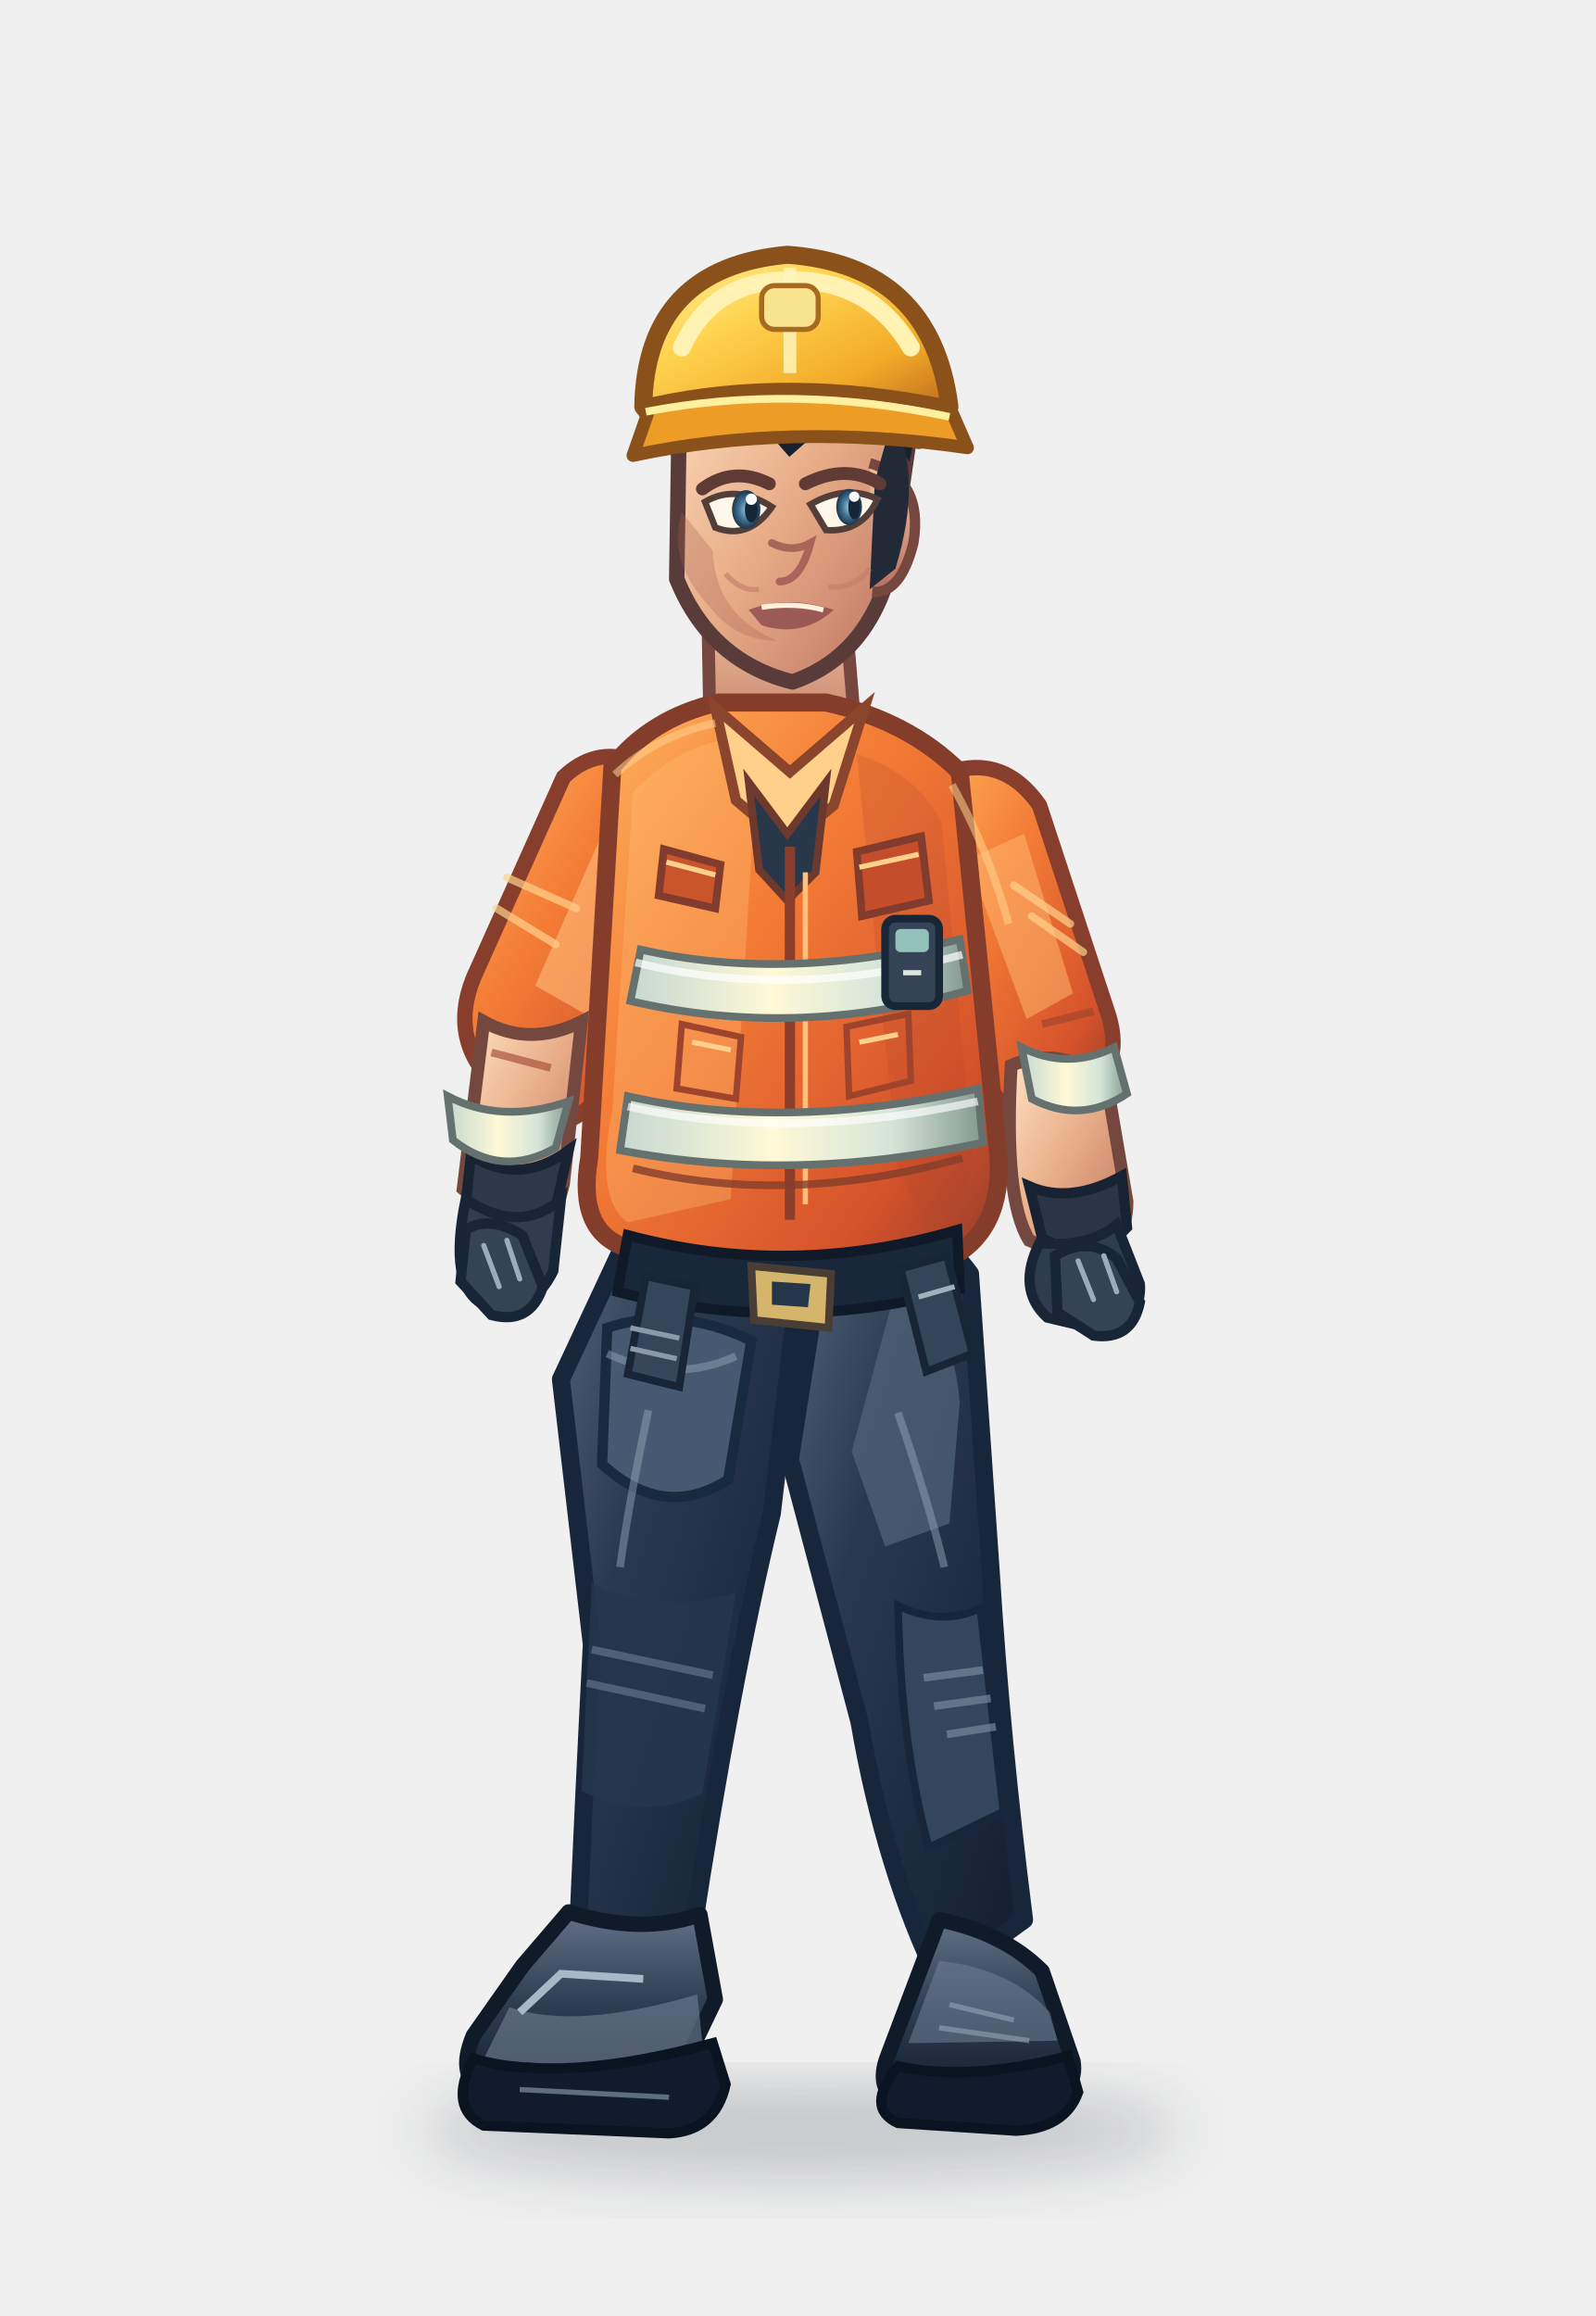
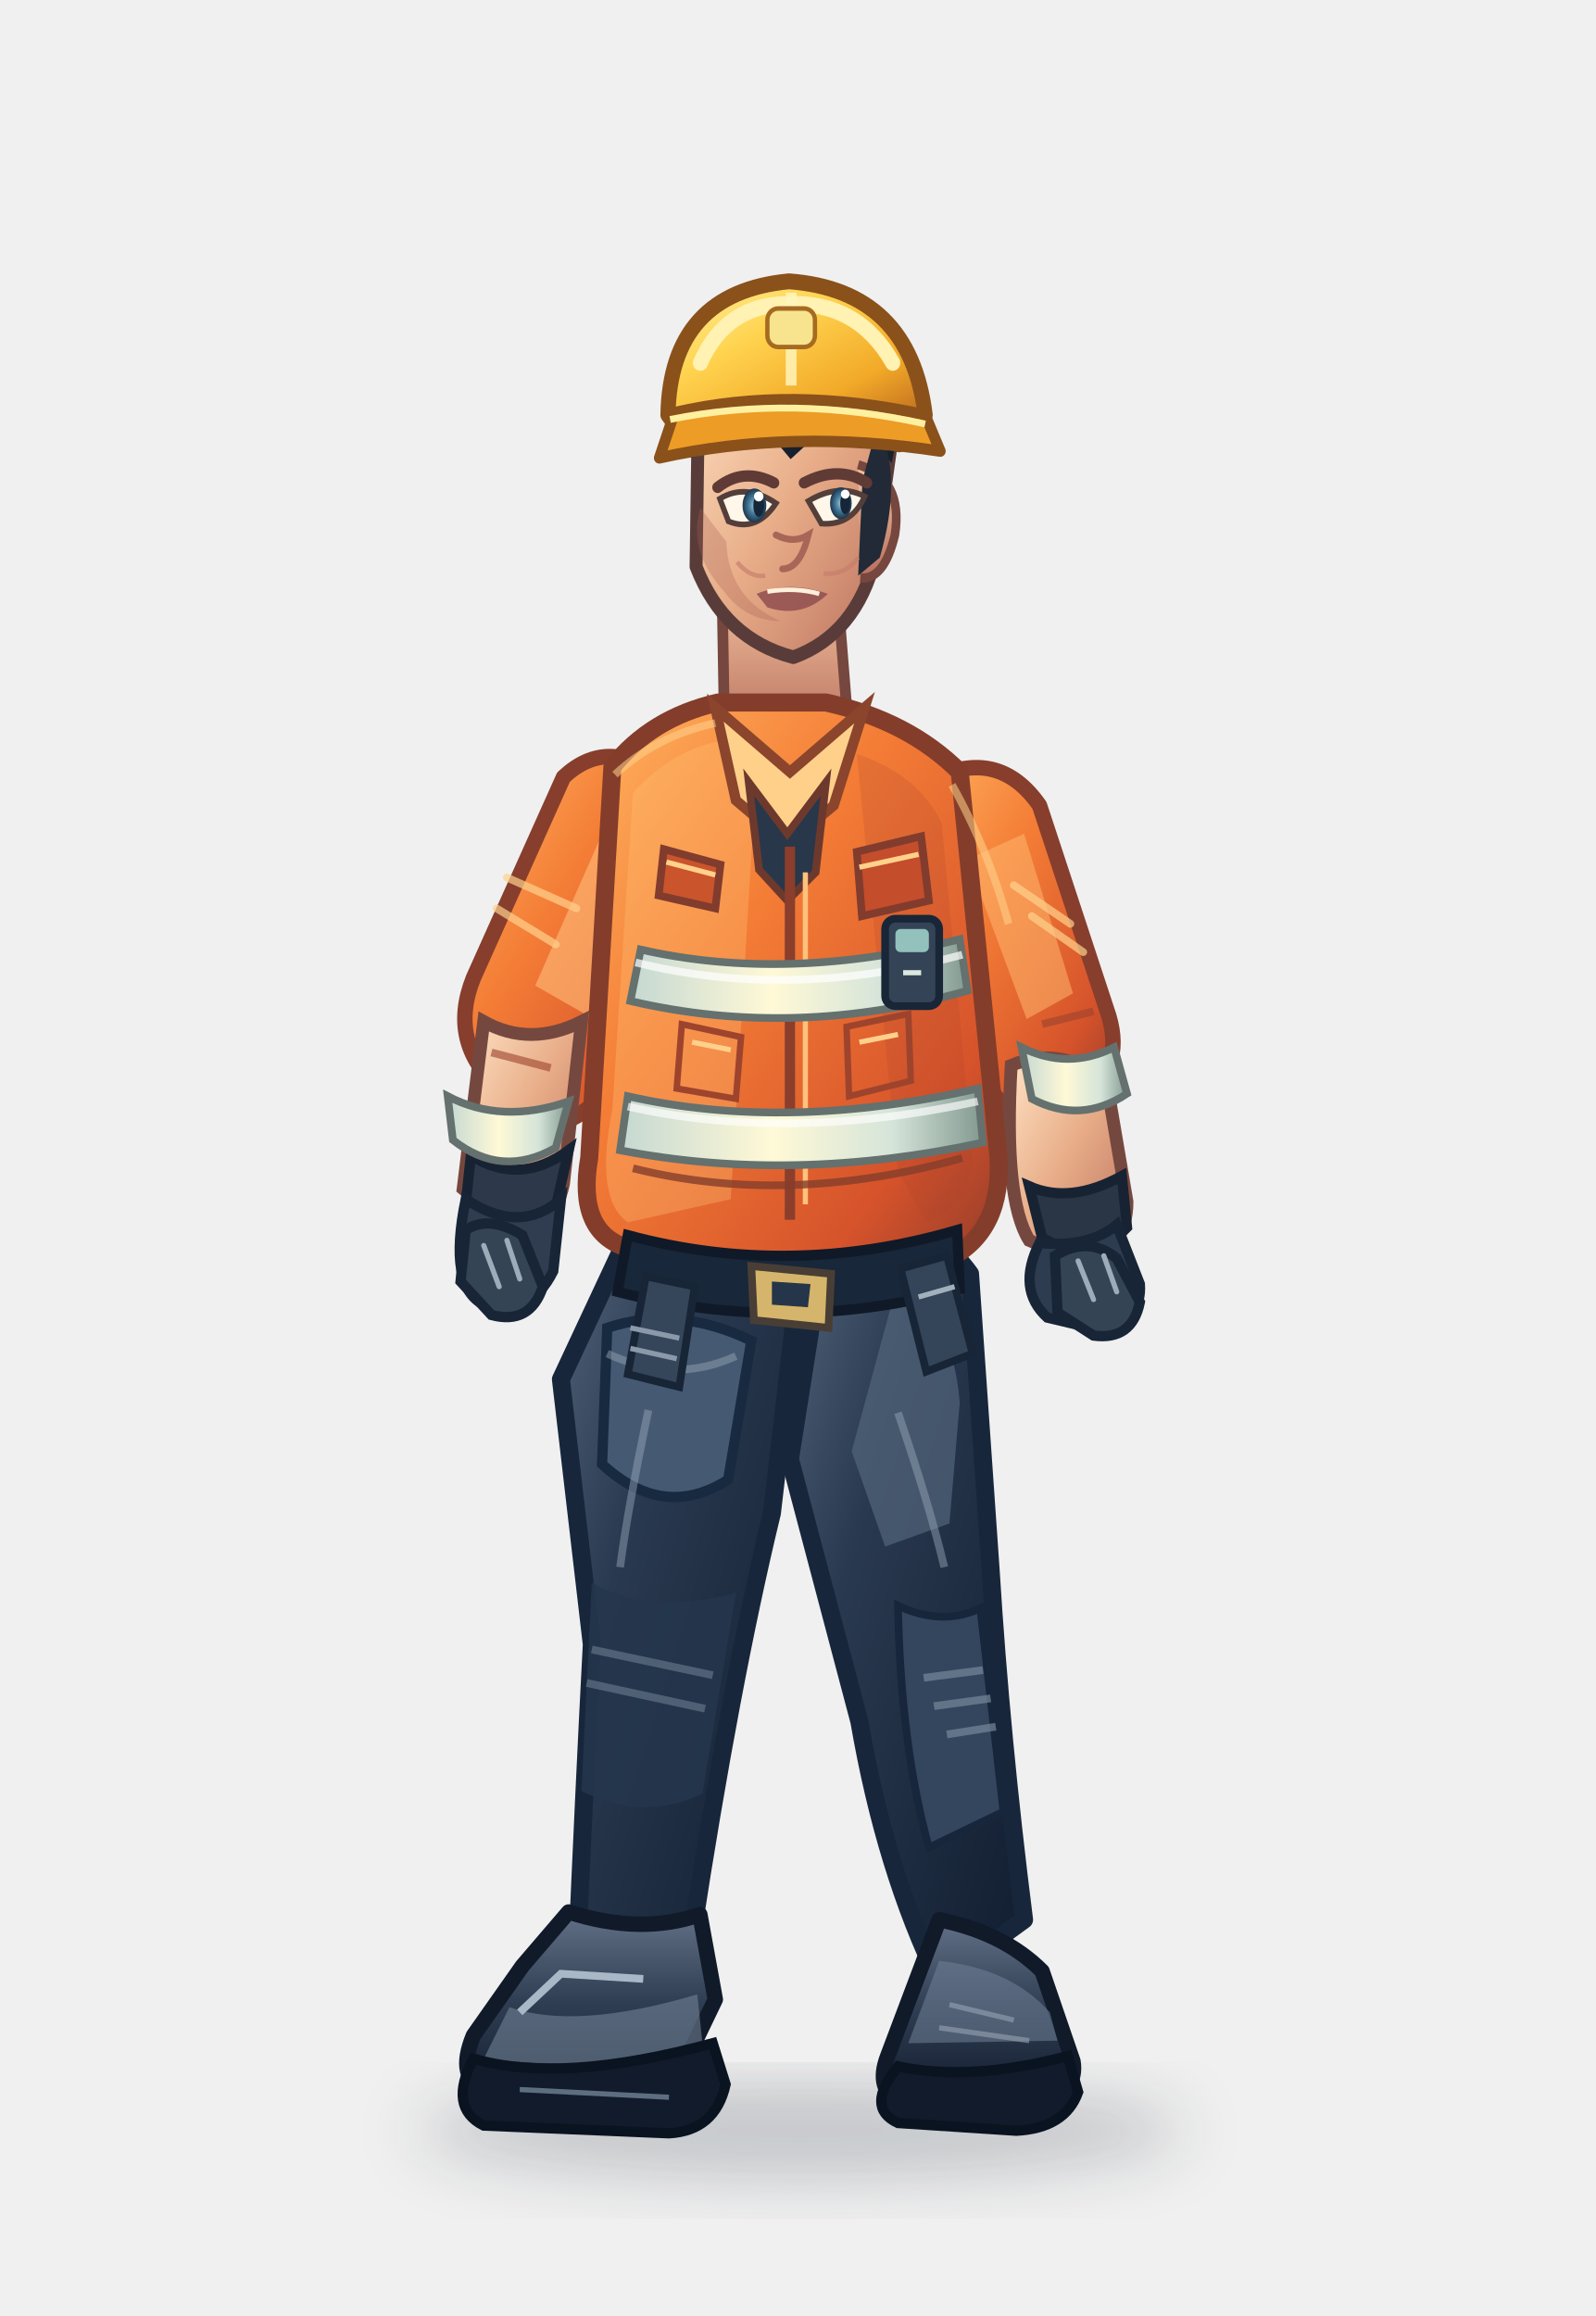
<svg xmlns="http://www.w3.org/2000/svg" viewBox="0 0 620 900" role="img" aria-labelledby="title desc">
  <defs>
    <linearGradient id="skin" x1="0" y1="0" x2="1" y2="1">
      <stop stop-color="#ffe2c4" />
      <stop offset=".48" stop-color="#e8ad88" />
      <stop offset="1" stop-color="#b96f5e" />
    </linearGradient>
    <linearGradient id="skinShadow" x1="0" y1="0" x2="0" y2="1">
      <stop stop-color="#f3c5a0" />
      <stop offset="1" stop-color="#b86e5e" />
    </linearGradient>
    <linearGradient id="helmet" x1="0" y1="0" x2=".85" y2="1">
      <stop stop-color="#fff3a3" />
      <stop offset=".36" stop-color="#ffd34f" />
      <stop offset=".72" stop-color="#f2a928" />
      <stop offset="1" stop-color="#b9651d" />
    </linearGradient>
    <linearGradient id="orange" x1="0" y1="0" x2="1" y2="1">
      <stop stop-color="#ffb35f" />
      <stop offset=".38" stop-color="#f47d36" />
      <stop offset=".78" stop-color="#d6532b" />
      <stop offset="1" stop-color="#8f3b2b" />
    </linearGradient>
    <linearGradient id="orangeLight" x1="0" y1="0" x2="0" y2="1">
      <stop stop-color="#ffd18a" />
      <stop offset="1" stop-color="#e56a30" />
    </linearGradient>
    <linearGradient id="navy" x1="0" y1="0" x2="1" y2="1">
      <stop stop-color="#53657c" />
      <stop offset=".35" stop-color="#29394f" />
      <stop offset="1" stop-color="#111d30" />
    </linearGradient>
    <linearGradient id="boot" x1="0" y1="0" x2="0" y2="1">
      <stop stop-color="#627187" />
      <stop offset=".48" stop-color="#303e53" />
      <stop offset="1" stop-color="#111b2c" />
    </linearGradient>
    <linearGradient id="reflect" x1="0" y1="0" x2="1" y2="0">
      <stop stop-color="#c5d8d2" />
      <stop offset=".42" stop-color="#fff9d6" />
      <stop offset=".75" stop-color="#d5e4d9" />
      <stop offset="1" stop-color="#829990" />
    </linearGradient>
    <radialGradient id="iris">
      <stop stop-color="#9fc5d9" />
      <stop offset=".48" stop-color="#467b9a" />
      <stop offset="1" stop-color="#1c354d" />
    </radialGradient>
    <filter id="shadow" x="-30%" y="-20%" width="160%" height="160%">
      <feGaussianBlur stdDeviation="12" />
    </filter>
    <filter id="soft" x="-20%" y="-20%" width="140%" height="140%">
      <feGaussianBlur stdDeviation="2" />
    </filter>
    <clipPath id="jacketClip">
      <path d="M238 298 Q253 279 279 273 L321 273 Q353 280 373 300 L388 449 Q390 478 369 489 Q308 506 244 485 Q224 479 229 450Z" />
    </clipPath>
  </defs>
  <ellipse cx="311" cy="828" rx="150" ry="19" fill="#172333" opacity=".2" filter="url(#shadow)" />
  <path d="M322 472 Q359 470 377 495 L385 610 Q389 675 398 746 L365 770 Q344 727 334 669 L307 567Z" fill="url(#navy)" stroke="#17263b" stroke-width="7" stroke-linejoin="round" />
  <path d="M347 505 Q370 508 373 545 L369 592 L344 601 L331 564Z" fill="#52657a" opacity=".7" />
  <path d="M349 624 Q366 632 381 625 L390 704 L361 718 Q350 678 349 624Z" fill="#34465e" stroke="#17263b" stroke-width="3" />
  <path d="M359 652 L382 649 M363 663 L385 660 M368 674 L387 671" stroke="#75879a" stroke-width="3" opacity=".7" />
  <path d="M365 746 Q390 751 405 766 L417 801 Q419 813 404 817 L350 817 Q340 812 345 799Z" fill="url(#boot)" stroke="#101a29" stroke-width="6" stroke-linejoin="round" />
  <path d="M365 762 Q393 765 408 782 L411 793 L353 794Z" fill="#708096" opacity=".55" />
  <path d="M349 803 Q377 809 415 799 L419 813 Q414 827 395 828 L349 825 Q336 819 349 803Z" fill="#111b2b" stroke="#0a1320" stroke-width="4" />
  <path d="M369 779 L394 785 M365 788 L400 793" stroke="#9daaba" stroke-width="2" opacity=".55" />
  <path d="M247 474 Q281 461 312 485 L300 588 Q284 654 269 752 L224 766 Q227 696 230 639 L218 536Z" fill="url(#navy)" stroke="#17263b" stroke-width="7" stroke-linejoin="round" />
  <path d="M236 516 Q263 507 292 521 L283 575 Q258 591 234 569Z" fill="#455a72" stroke="#182a40" stroke-width="4" />
  <path d="M236 526 Q262 538 286 527" fill="none" stroke="#91a0b0" stroke-width="3" opacity=".5" />
  <path d="M230 615 Q253 628 286 619 L273 697 Q250 708 226 696Z" fill="#25364c" opacity=".85" />
  <path d="M230 641 L277 651 M228 654 L274 664" stroke="#738398" stroke-width="3" opacity=".55" />
  <path d="M221 743 Q249 752 272 744 L278 777 L266 802 Q261 814 245 816 L189 812 Q177 808 184 791 L203 764Z" fill="url(#boot)" stroke="#101a29" stroke-width="6" stroke-linejoin="round" />
  <path d="M198 780 Q224 789 271 775 L273 794 Q242 806 188 800Z" fill="#718095" opacity=".6" />
  <path d="M184 800 Q218 810 277 794 L282 810 Q278 828 260 829 L188 826 Q174 819 184 800Z" fill="#111b2b" stroke="#0a1320" stroke-width="4" />
  <path d="M202 782 L218 767 L250 769" fill="none" stroke="#aab7c6" stroke-width="3" />
  <path d="M202 812 L260 815" stroke="#5e6e81" stroke-width="2" />
  <path d="M362 303 Q388 290 404 313 L430 392 Q438 414 421 426 L401 437 Q382 427 378 407 L354 347Z" fill="url(#orange)" stroke="#873e2d" stroke-width="6" stroke-linejoin="round" />
  <path d="M398 324 L417 386 L399 396 L376 334Z" fill="#ffb96f" opacity=".52" />
  <path d="M393 414 Q412 406 430 420 L438 467 Q438 485 421 491 L400 482 Q390 466 393 414Z" fill="url(#skin)" stroke="#75483f" stroke-width="5" />
  <path d="M400 461 Q416 468 436 457 L438 477 Q424 492 405 481Z" fill="#2a3545" stroke="#172333" stroke-width="4" />
  <path d="M404 483 Q423 485 434 476 L443 499 Q444 513 428 517 L407 512 Q395 501 404 483Z" fill="#2e3c50" stroke="#182537" stroke-width="4" />
  <path d="M257 302 Q236 286 219 302 L184 380 Q174 405 194 423 L217 437 Q237 430 243 406 L275 348Z" fill="url(#orange)" stroke="#873e2d" stroke-width="6" stroke-linejoin="round" />
  <path d="M238 315 L208 383 L229 395 L259 335Z" fill="#ffbc79" opacity=".6" />
  <path d="M188 397 Q206 407 226 397 L219 460 Q215 479 199 478 L180 462Z" fill="url(#skin)" stroke="#75483f" stroke-width="5" />
  <path d="M183 449 Q202 461 221 447 L216 469 Q198 485 181 468Z" fill="#2d394b" stroke="#172333" stroke-width="4" />
  <path d="M181 466 Q202 480 218 466 L215 494 Q206 512 188 507 Q174 500 181 466Z" fill="#303d51" stroke="#182537" stroke-width="4" />
  <path d="M187 483 L202 489 M184 491 L199 497" stroke="#92a0ae" stroke-width="2" opacity=".7" />
-   <path d="M275 233 L328 231 L333 291 Q307 315 276 288Z" fill="url(#skinShadow)" stroke="#75473e" stroke-width="5" />
-   <path d="M264 160 Q275 127 308 129 Q346 131 354 166 L346 221 Q337 255 308 265 Q276 257 263 225Z" fill="url(#skin)" stroke="#593c39" stroke-width="6" stroke-linejoin="round" />
-   <path d="M265 199 Q259 218 276 236 Q286 249 302 249 Q278 239 277 214Z" fill="#a85f55" opacity=".3" />
-   <path d="M338 180 Q359 186 355 211 Q350 231 339 230" fill="url(#skinShadow)" stroke="#75473e" stroke-width="4" />
-   <path d="M262 174 Q249 145 270 132 Q287 112 317 122 Q348 118 357 149 L352 174 Q338 159 323 160 L307 174 L293 158 Q279 170 262 174Z" fill="#28303c" stroke="#17202c" stroke-width="5" />
-   <path d="M266 154 Q283 123 311 128 Q292 141 282 158Z" fill="#566173" opacity=".65" />
-   <path d="M347 162 Q359 185 348 221 L338 229 L340 187Z" fill="#222a37" />
-   <path d="M273 190 Q285 181 299 188" fill="none" stroke="#603b36" stroke-width="5" stroke-linecap="round" />
-   <path d="M313 188 Q329 180 342 188" fill="none" stroke="#603b36" stroke-width="5" stroke-linecap="round" />
-   <path d="M274 195 Q286 188 300 197 Q291 210 278 205Z" fill="#fff7e9" stroke="#533e3a" stroke-width="2.5" />
-   <path d="M315 196 Q329 188 341 194 Q335 207 321 206Z" fill="#fff7e9" stroke="#533e3a" stroke-width="2.5" />
-   <ellipse cx="290" cy="198" rx="5.5" ry="7.5" fill="url(#iris)" />
-   <ellipse cx="330" cy="197" rx="5" ry="7" fill="url(#iris)" />
-   <ellipse cx="292" cy="198" rx="2.5" ry="5" fill="#142638" />
-   <ellipse cx="332" cy="197" rx="2.3" ry="4.8" fill="#142638" />
-   <circle cx="292" cy="194" r="2.2" fill="#fff" />
-   <circle cx="332" cy="193" r="2" fill="#fff" />
-   <path d="M300 211 Q308 215 315 211 Q311 226 303 226" fill="none" stroke="#a76658" stroke-width="3" stroke-linecap="round" />
-   <path d="M291 237 Q306 231 324 237 Q312 248 296 243Z" fill="#914f50" opacity=".85" />
-   <path d="M296 236 Q309 234 320 237" fill="none" stroke="#fff0db" stroke-width="2" />
-   <path d="M282 223 Q288 230 295 229 M322 228 Q332 229 338 221" fill="none" stroke="#c57c6b" stroke-width="2" opacity=".65" />
-   <path d="M250 158 Q251 104 306 99 Q362 103 369 158 L357 171 Q307 151 260 171Z" fill="url(#helmet)" stroke="#8a511b" stroke-width="7" stroke-linejoin="round" />
-   <path d="M265 135 Q277 109 306 109 Q338 108 354 135" fill="none" stroke="#fff2b2" stroke-width="7" stroke-linecap="round" />
-   <path d="M307 104 L307 145" stroke="#fff4ba" stroke-width="5" opacity=".85" />
-   <path d="M253 157 Q307 145 369 158 L376 174 Q307 164 246 177Z" fill="#ed9c25" stroke="#8a511b" stroke-width="5" stroke-linejoin="round" />
-   <path d="M251 160 Q308 149 369 162" fill="none" stroke="#fff0a0" stroke-width="3" />
-   <rect x="296" y="111" width="22" height="17" rx="5" fill="#f8e48e" stroke="#a66a20" stroke-width="2" />
+   <g transform="translate(310 185) scale(.84 .88) translate(-310 -185)">
+     <path d="M275 233 L328 231 L333 291 Q307 315 276 288Z" fill="url(#skinShadow)" stroke="#75473e" stroke-width="5" />
+     <path d="M264 160 Q275 127 308 129 Q346 131 354 166 L346 221 Q337 255 308 265 Q276 257 263 225Z" fill="url(#skin)" stroke="#593c39" stroke-width="6" stroke-linejoin="round" />
+     <path d="M265 199 Q259 218 276 236 Q286 249 302 249 Q278 239 277 214Z" fill="#a85f55" opacity=".3" />
+     <path d="M338 180 Q359 186 355 211 Q350 231 339 230" fill="url(#skinShadow)" stroke="#75473e" stroke-width="4" />
+     <path d="M262 174 Q249 145 270 132 Q287 112 317 122 Q348 118 357 149 L352 174 Q338 159 323 160 L307 174 L293 158 Q279 170 262 174Z" fill="#28303c" stroke="#17202c" stroke-width="5" />
+     <path d="M266 154 Q283 123 311 128 Q292 141 282 158Z" fill="#566173" opacity=".65" />
+     <path d="M347 162 Q359 185 348 221 L338 229 L340 187Z" fill="#222a37" />
+     <path d="M273 190 Q285 181 299 188" fill="none" stroke="#603b36" stroke-width="5" stroke-linecap="round" />
+     <path d="M313 188 Q329 180 342 188" fill="none" stroke="#603b36" stroke-width="5" stroke-linecap="round" />
+     <path d="M274 195 Q286 188 300 197 Q291 210 278 205Z" fill="#fff7e9" stroke="#533e3a" stroke-width="2.5" />
+     <path d="M315 196 Q329 188 341 194 Q335 207 321 206Z" fill="#fff7e9" stroke="#533e3a" stroke-width="2.5" />
+     <ellipse cx="290" cy="198" rx="5.5" ry="7.5" fill="url(#iris)" />
+     <ellipse cx="330" cy="197" rx="5" ry="7" fill="url(#iris)" />
+     <ellipse cx="292" cy="198" rx="2.5" ry="5" fill="#142638" />
+     <ellipse cx="332" cy="197" rx="2.3" ry="4.8" fill="#142638" />
+     <circle cx="292" cy="194" r="2.2" fill="#fff" />
+     <circle cx="332" cy="193" r="2" fill="#fff" />
+     <path d="M300 211 Q308 215 315 211 Q311 226 303 226" fill="none" stroke="#a76658" stroke-width="3" stroke-linecap="round" />
+     <path d="M291 237 Q306 231 324 237 Q312 248 296 243Z" fill="#914f50" opacity=".85" />
+     <path d="M296 236 Q309 234 320 237" fill="none" stroke="#fff0db" stroke-width="2" />
+     <path d="M282 223 Q288 230 295 229 M322 228 Q332 229 338 221" fill="none" stroke="#c57c6b" stroke-width="2" opacity=".65" />
+     <path d="M250 158 Q251 104 306 99 Q362 103 369 158 L357 171 Q307 151 260 171Z" fill="url(#helmet)" stroke="#8a511b" stroke-width="7" stroke-linejoin="round" />
+     <path d="M265 135 Q277 109 306 109 Q338 108 354 135" fill="none" stroke="#fff2b2" stroke-width="7" stroke-linecap="round" />
+     <path d="M307 104 L307 145" stroke="#fff4ba" stroke-width="5" opacity=".85" />
+     <path d="M253 157 Q307 145 369 158 L376 174 Q307 164 246 177Z" fill="#ed9c25" stroke="#8a511b" stroke-width="5" stroke-linejoin="round" />
+     <path d="M251 160 Q308 149 369 162" fill="none" stroke="#fff0a0" stroke-width="3" />
+     <rect x="296" y="111" width="22" height="17" rx="5" fill="#f8e48e" stroke="#a66a20" stroke-width="2" />
+   </g>
  <path d="M238 298 Q253 279 279 273 L321 273 Q353 280 373 300 L388 449 Q390 478 369 489 Q308 506 244 485 Q224 479 229 450Z" fill="url(#orange)" stroke="#843d2a" stroke-width="7" stroke-linejoin="round" />
  <path d="M246 308 Q262 291 280 288 L294 299 L284 466 L244 475 Q231 466 238 431Z" fill="#ffbd72" opacity=".35" />
  <path d="M333 293 Q357 301 366 320 L378 449 Q377 469 360 475 L349 455Z" fill="#a83f2d" opacity=".2" />
  <path d="M278 275 L307 300 L336 275 L324 313 L306 328 L286 311Z" fill="#ffd08a" stroke="#8a452c" stroke-width="4" />
  <path d="M291 304 L306 324 L321 304 L317 339 L306 350 L295 338Z" fill="#29374a" stroke="#6d392d" stroke-width="3" />
  <path d="M307 329 L307 474" stroke="#8b3e2b" stroke-width="4" />
  <path d="M313 339 L313 468" stroke="#ffc17b" stroke-width="2" />
  <path d="M249 369 Q306 382 373 365 L376 385 Q309 404 245 389Z" fill="url(#reflect)" stroke="#64716e" stroke-width="3" />
  <path d="M247 374 Q307 389 374 371" fill="none" stroke="#fff" stroke-width="3" opacity=".7" />
  <path d="M244 426 Q306 440 380 423 L382 444 Q308 460 241 447Z" fill="url(#reflect)" stroke="#64716e" stroke-width="3" />
  <path d="M244 430 Q306 444 380 428" fill="none" stroke="#fff" stroke-width="3" opacity=".65" />
  <path d="M258 330 L280 336 L278 353 L256 348Z" fill="#ca542c" stroke="#813c2d" stroke-width="3" />
  <path d="M333 331 L358 325 L361 350 L335 356Z" fill="#c44d2b" stroke="#813c2d" stroke-width="3" />
  <path d="M259 335 L278 340 M334 337 L357 332" stroke="#ffd18b" stroke-width="2" />
  <rect x="344" y="357" width="21" height="34" rx="4" fill="#344456" stroke="#182638" stroke-width="3" />
  <rect x="348" y="361" width="13" height="9" rx="2" fill="#93c1bc" />
  <path d="M351 378 L358 378" stroke="#dbe8de" stroke-width="2" />
  <path d="M246 454 Q306 469 374 450" fill="none" stroke="#843d2a" stroke-width="3" opacity=".8" />
  <path d="M174 426 Q195 437 221 428 L216 446 Q195 458 176 443Z" fill="url(#reflect)" stroke="#64716e" stroke-width="3" />
  <path d="M397 407 Q415 416 433 407 L438 425 Q420 437 401 427Z" fill="url(#reflect)" stroke="#64716e" stroke-width="3" />
  <path d="M244 480 Q307 497 372 478 L373 501 Q306 519 240 502Z" fill="#182739" stroke="#101927" stroke-width="4" />
  <path d="M292 492 L323 495 L322 516 L293 513Z" fill="#d5b56b" stroke="#493e35" stroke-width="3" />
  <path d="M300 498 L315 499 L314 508 L300 507Z" fill="#25364a" />
  <path d="M251 496 L270 500 L264 539 L244 534Z" fill="#36465a" stroke="#172537" stroke-width="3" />
  <path d="M245 516 L264 520 M245 524 L263 528" stroke="#8b9aab" stroke-width="2" />
  <path d="M350 493 L368 488 L378 526 L360 533Z" fill="#344559" stroke="#172537" stroke-width="3" />
  <path d="M357 504 L371 500" stroke="#a3b1bc" stroke-width="2" />
  <path d="M265 398 L288 403 L286 427 L263 423Z M329 399 L353 394 L354 420 L330 426Z" fill="none" stroke="#9e442d" stroke-width="2.5" />
  <path d="M269 405 L284 408 M334 405 L349 402" stroke="#ffd08b" stroke-width="2" />
  <path d="M197 341 L224 353 M193 353 L216 367 M394 344 L416 359 M401 356 L421 370" stroke="#ffd18b" stroke-width="3" opacity=".7" stroke-linecap="round" />
  <path d="M191 409 L214 415 M405 398 L425 393" stroke="#9b432d" stroke-width="3" opacity=".6" />
  <path d="M181 478 Q190 472 203 480 L211 500 Q206 515 191 511 L179 498Z" fill="#344455" stroke="#172536" stroke-width="4" />
  <path d="M188 484 L194 500 M197 482 L202 497" stroke="#9eacb9" stroke-width="2" stroke-linecap="round" />
  <path d="M410 488 Q423 480 434 489 L443 506 Q440 521 425 519 L411 510Z" fill="#344455" stroke="#172536" stroke-width="4" />
  <path d="M419 490 L425 505 M429 488 L434 502" stroke="#9eacb9" stroke-width="2" stroke-linecap="round" />
  <path d="M239 301 Q255 286 278 281 M370 305 Q384 330 392 359" fill="none" stroke="#ffd18b" stroke-width="3" opacity=".55" />
  <path d="M252 548 Q244 586 241 609 M349 549 Q361 584 367 609" fill="none" stroke="#9baabc" stroke-width="3" opacity=".45" />
</svg>
